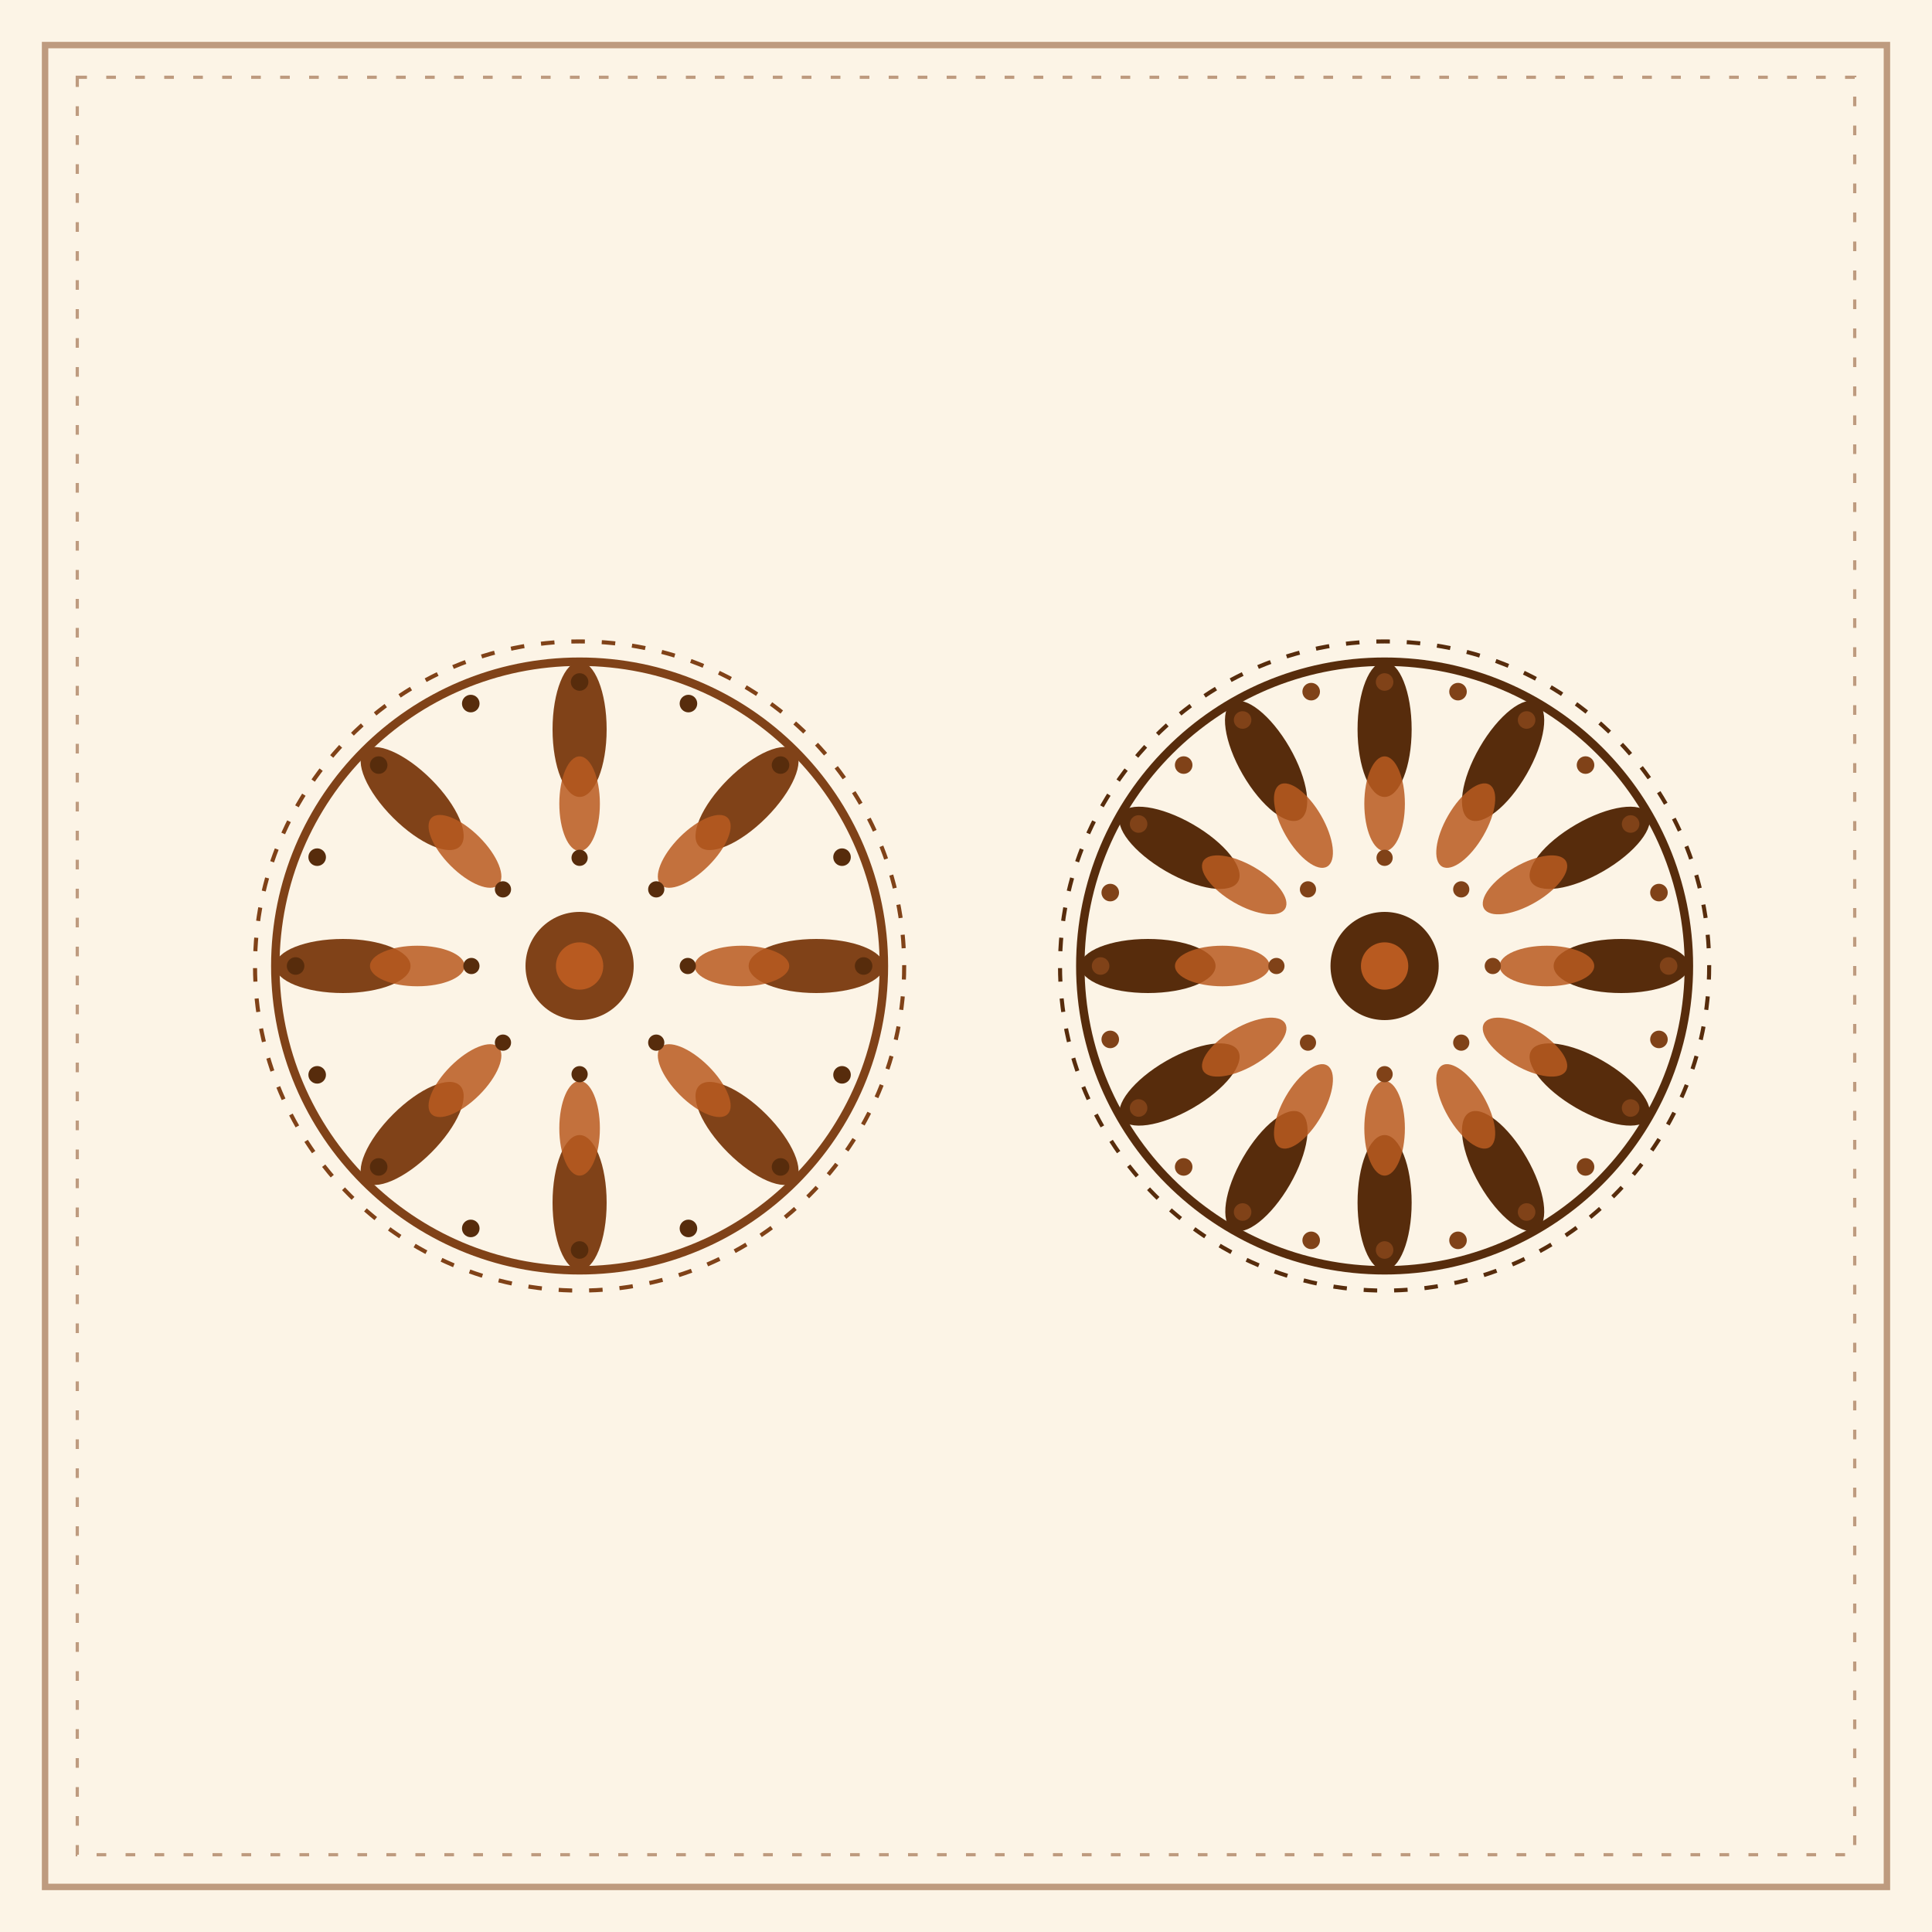
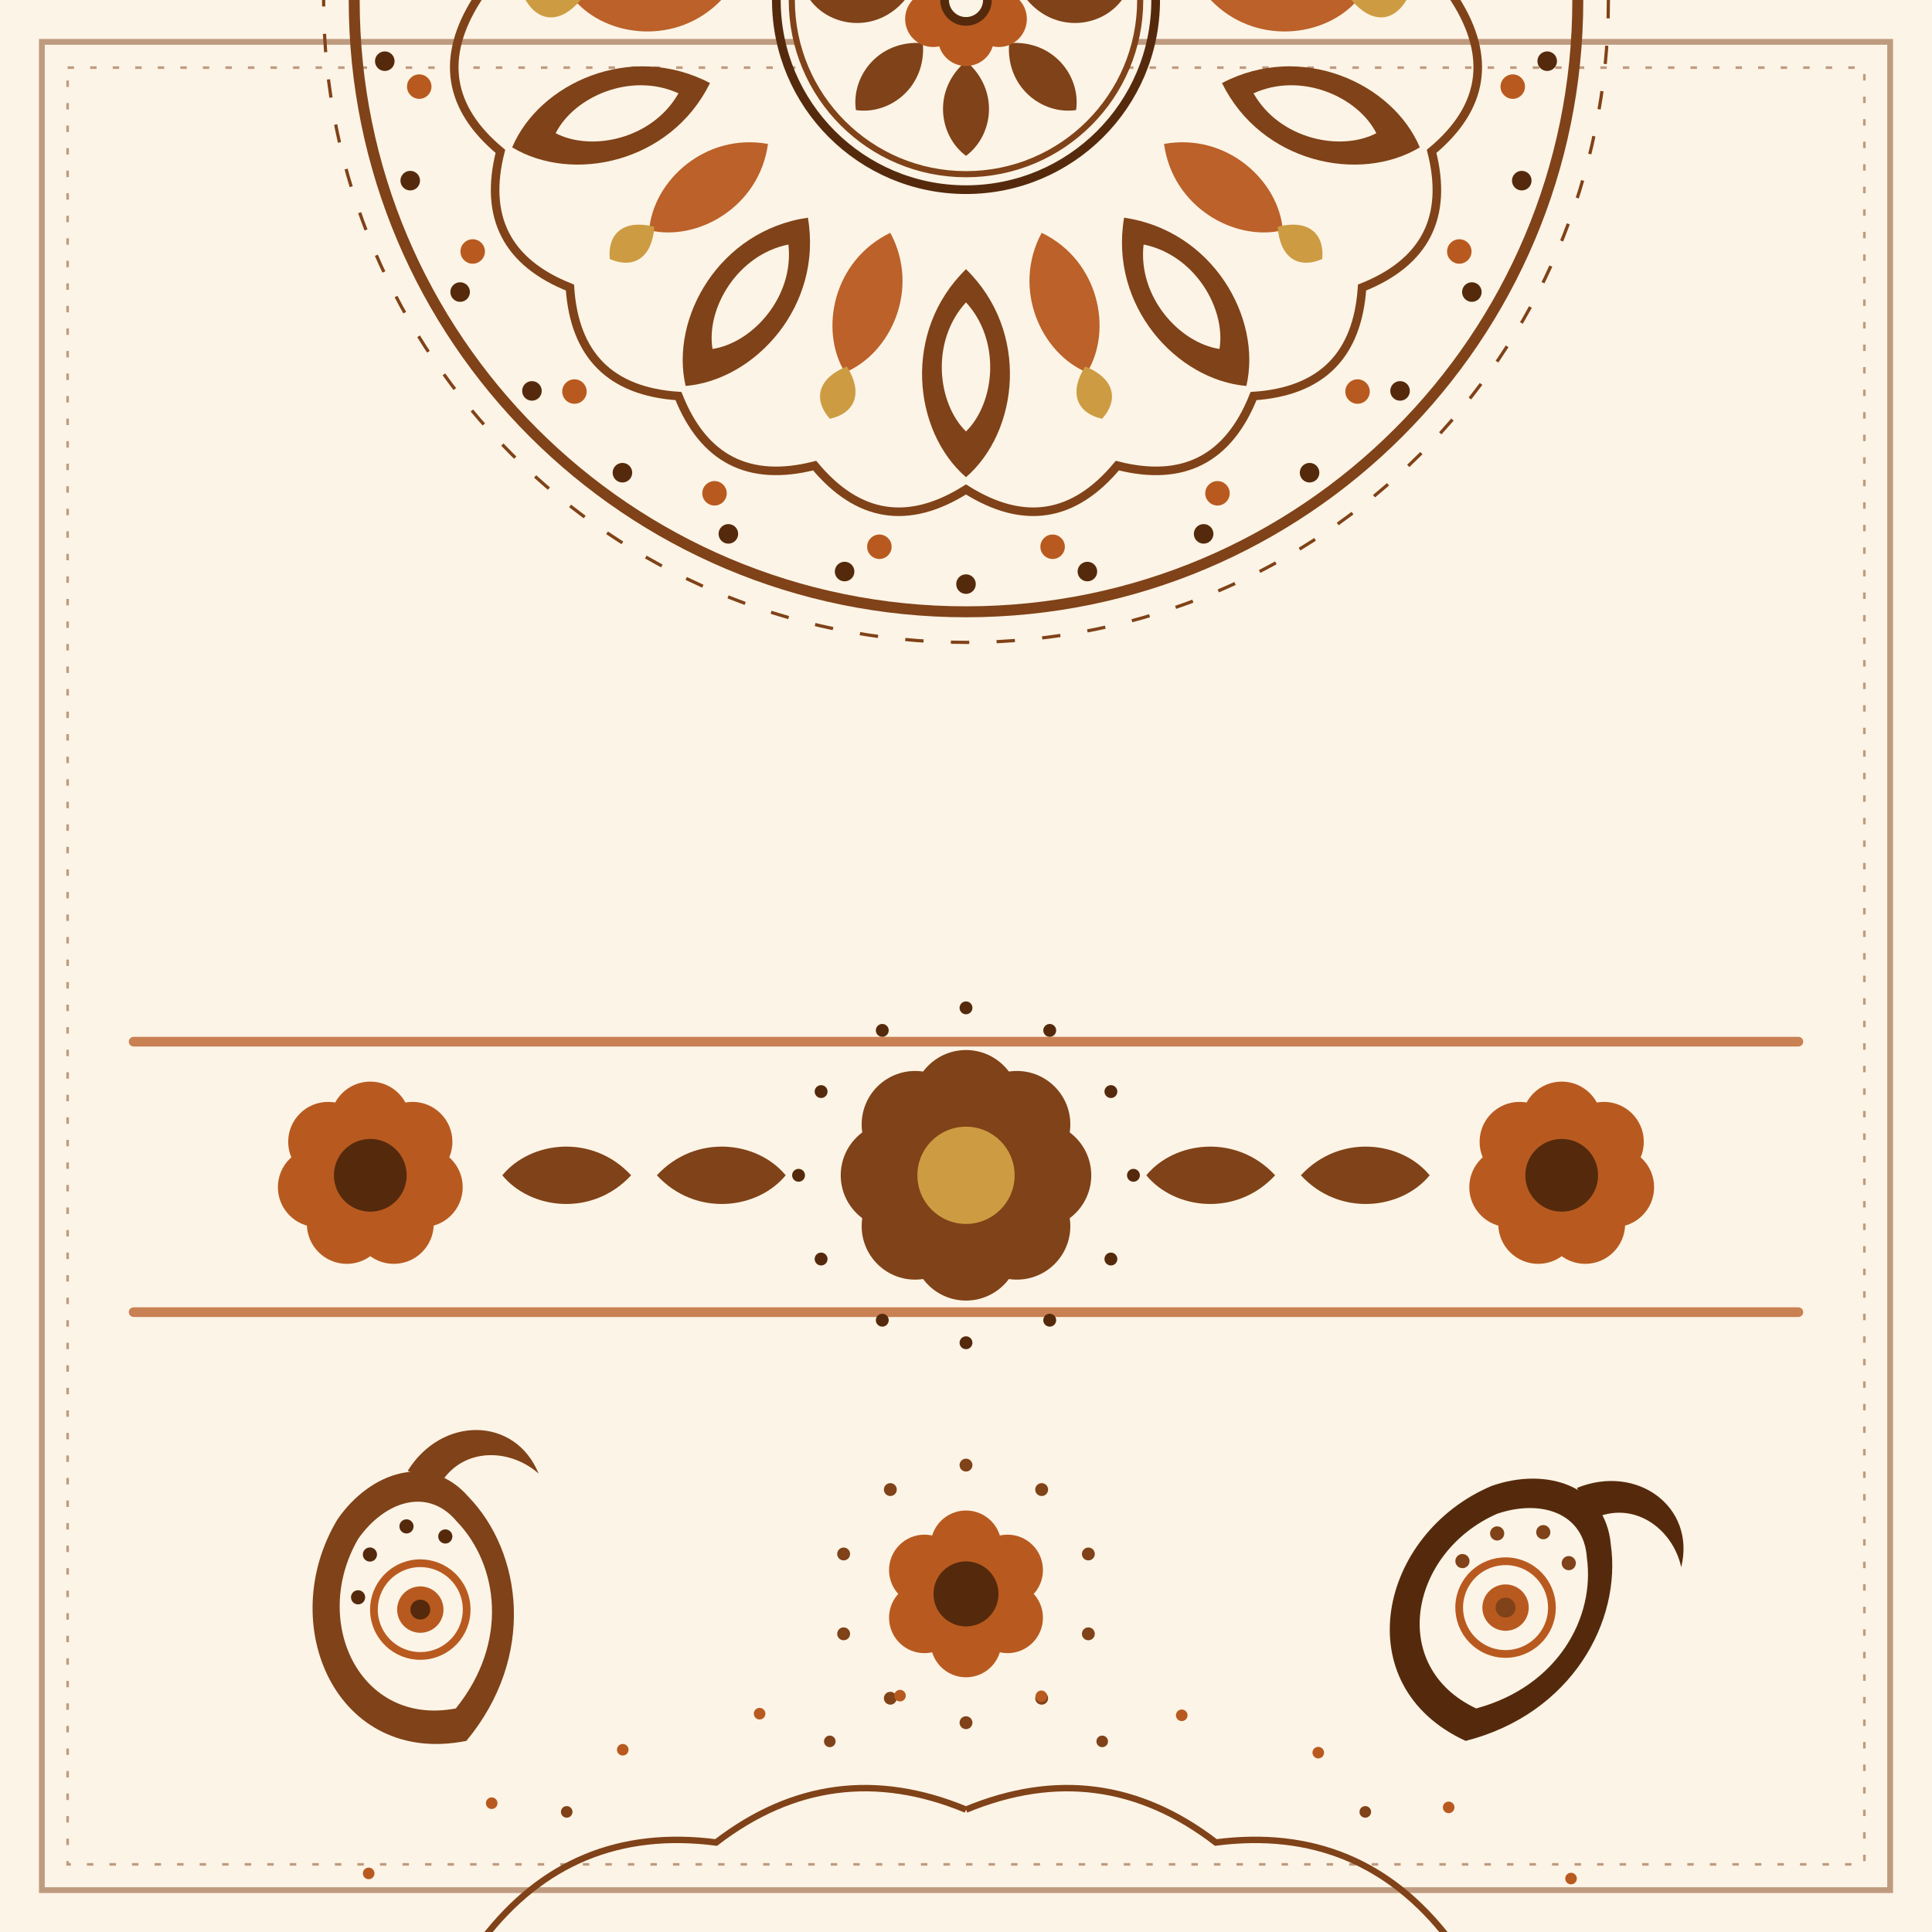
<svg xmlns="http://www.w3.org/2000/svg" viewBox="0 0 600 600">
+   <defs>
+     <radialGradient id="pglow">
+       <stop offset="0%" stop-color="#b85a20" stop-opacity="0.34" />
+       <stop offset="70%" stop-color="#b85a20" stop-opacity="0.10" />
+       <stop offset="100%" stop-color="#b85a20" stop-opacity="0" />
+     </radialGradient>
+   </defs>
  <rect width="600" height="600" fill="#fcf4e6" />
-   <rect x="14" y="14" width="572" height="572" fill="none" stroke="#804218" stroke-width="2" opacity="0.5" />
-   <rect x="24" y="24" width="552" height="552" fill="none" stroke="#804218" stroke-width="1" stroke-dasharray="3 6" opacity="0.5" />
-   <circle cx="180" cy="300" r="94.5" fill="none" stroke="#804218" stroke-width="2.625" />
-   <circle cx="180" cy="300" r="100.8" fill="none" stroke="#804218" stroke-width="1.26" stroke-dasharray="4.2 5.25" />
-   <ellipse cx="180.0" cy="226.5" rx="8.4" ry="21" fill="#804218" opacity="1" transform="rotate(0.0 180.0 226.5)" />
-   <ellipse cx="232.0" cy="248.0" rx="8.4" ry="21" fill="#804218" opacity="1" transform="rotate(45.0 232.0 248.0)" />
-   <ellipse cx="253.5" cy="300.0" rx="8.4" ry="21" fill="#804218" opacity="1" transform="rotate(90.0 253.5 300.0)" />
-   <ellipse cx="232.0" cy="352.0" rx="8.4" ry="21" fill="#804218" opacity="1" transform="rotate(135.0 232.0 352.0)" />
-   <ellipse cx="180.0" cy="373.5" rx="8.4" ry="21" fill="#804218" opacity="1" transform="rotate(180.0 180.0 373.5)" />
-   <ellipse cx="128.0" cy="352.0" rx="8.4" ry="21" fill="#804218" opacity="1" transform="rotate(225.0 128.0 352.0)" />
-   <ellipse cx="106.5" cy="300.0" rx="8.4" ry="21" fill="#804218" opacity="1" transform="rotate(270.0 106.5 300.0)" />
-   <ellipse cx="128.0" cy="248.0" rx="8.4" ry="21" fill="#804218" opacity="1" transform="rotate(315.0 128.0 248.0)" />
-   <ellipse cx="180.0" cy="249.6" rx="6.3" ry="14.7" fill="#b85a20" opacity="0.85" transform="rotate(0.0 180.0 249.6)" />
-   <ellipse cx="215.6" cy="264.4" rx="6.3" ry="14.7" fill="#b85a20" opacity="0.85" transform="rotate(45.0 215.6 264.4)" />
-   <ellipse cx="230.4" cy="300.0" rx="6.3" ry="14.7" fill="#b85a20" opacity="0.85" transform="rotate(90.0 230.4 300.0)" />
-   <ellipse cx="215.6" cy="335.6" rx="6.3" ry="14.7" fill="#b85a20" opacity="0.85" transform="rotate(135.0 215.6 335.6)" />
-   <ellipse cx="180.0" cy="350.4" rx="6.3" ry="14.7" fill="#b85a20" opacity="0.85" transform="rotate(180.0 180.0 350.4)" />
-   <ellipse cx="144.4" cy="335.6" rx="6.3" ry="14.7" fill="#b85a20" opacity="0.85" transform="rotate(225.0 144.4 335.6)" />
-   <ellipse cx="129.6" cy="300.0" rx="6.3" ry="14.7" fill="#b85a20" opacity="0.85" transform="rotate(270.0 129.6 300.0)" />
-   <ellipse cx="144.4" cy="264.4" rx="6.3" ry="14.7" fill="#b85a20" opacity="0.85" transform="rotate(315.0 144.4 264.4)" />
-   <circle cx="180.0" cy="211.8" r="2.73" fill="#572c0c" />
-   <circle cx="213.8" cy="218.5" r="2.73" fill="#572c0c" />
-   <circle cx="242.4" cy="237.6" r="2.73" fill="#572c0c" />
-   <circle cx="261.5" cy="266.2" r="2.73" fill="#572c0c" />
-   <circle cx="268.2" cy="300.0" r="2.73" fill="#572c0c" />
-   <circle cx="261.5" cy="333.8" r="2.73" fill="#572c0c" />
-   <circle cx="242.4" cy="362.4" r="2.73" fill="#572c0c" />
-   <circle cx="213.8" cy="381.5" r="2.73" fill="#572c0c" />
-   <circle cx="180.0" cy="388.2" r="2.73" fill="#572c0c" />
-   <circle cx="146.2" cy="381.5" r="2.73" fill="#572c0c" />
-   <circle cx="117.6" cy="362.4" r="2.73" fill="#572c0c" />
-   <circle cx="98.5" cy="333.8" r="2.73" fill="#572c0c" />
-   <circle cx="91.8" cy="300.0" r="2.73" fill="#572c0c" />
-   <circle cx="98.5" cy="266.2" r="2.73" fill="#572c0c" />
-   <circle cx="117.6" cy="237.6" r="2.73" fill="#572c0c" />
-   <circle cx="146.2" cy="218.5" r="2.73" fill="#572c0c" />
-   <circle cx="180.0" cy="266.4" r="2.52" fill="#572c0c" />
-   <circle cx="203.8" cy="276.2" r="2.52" fill="#572c0c" />
-   <circle cx="213.6" cy="300.0" r="2.52" fill="#572c0c" />
-   <circle cx="203.8" cy="323.8" r="2.52" fill="#572c0c" />
-   <circle cx="180.0" cy="333.6" r="2.52" fill="#572c0c" />
-   <circle cx="156.2" cy="323.8" r="2.52" fill="#572c0c" />
-   <circle cx="146.4" cy="300.0" r="2.52" fill="#572c0c" />
-   <circle cx="156.2" cy="276.2" r="2.52" fill="#572c0c" />
-   <circle cx="180" cy="300" r="16.8" fill="#804218" />
-   <circle cx="180" cy="300" r="7.35" fill="#b85a20" />
-   <circle cx="430" cy="300" r="94.5" fill="none" stroke="#572c0c" stroke-width="2.625" />
-   <circle cx="430" cy="300" r="100.8" fill="none" stroke="#572c0c" stroke-width="1.26" stroke-dasharray="4.2 5.25" />
-   <ellipse cx="430.0" cy="226.5" rx="8.4" ry="21" fill="#572c0c" opacity="1" transform="rotate(0.0 430.0 226.5)" />
-   <ellipse cx="466.8" cy="236.3" rx="8.4" ry="21" fill="#572c0c" opacity="1" transform="rotate(30.0 466.8 236.3)" />
-   <ellipse cx="493.7" cy="263.3" rx="8.4" ry="21" fill="#572c0c" opacity="1" transform="rotate(60.0 493.7 263.3)" />
-   <ellipse cx="503.5" cy="300.0" rx="8.4" ry="21" fill="#572c0c" opacity="1" transform="rotate(90.0 503.5 300.0)" />
-   <ellipse cx="493.7" cy="336.8" rx="8.4" ry="21" fill="#572c0c" opacity="1" transform="rotate(120.0 493.7 336.8)" />
-   <ellipse cx="466.8" cy="363.7" rx="8.4" ry="21" fill="#572c0c" opacity="1" transform="rotate(150.0 466.8 363.7)" />
-   <ellipse cx="430.0" cy="373.5" rx="8.4" ry="21" fill="#572c0c" opacity="1" transform="rotate(180.0 430.0 373.5)" />
-   <ellipse cx="393.3" cy="363.7" rx="8.4" ry="21" fill="#572c0c" opacity="1" transform="rotate(210.0 393.3 363.7)" />
-   <ellipse cx="366.3" cy="336.8" rx="8.4" ry="21" fill="#572c0c" opacity="1" transform="rotate(240.0 366.3 336.8)" />
-   <ellipse cx="356.5" cy="300.0" rx="8.4" ry="21" fill="#572c0c" opacity="1" transform="rotate(270.0 356.5 300.0)" />
-   <ellipse cx="366.3" cy="263.3" rx="8.4" ry="21" fill="#572c0c" opacity="1" transform="rotate(300.0 366.3 263.3)" />
-   <ellipse cx="393.2" cy="236.3" rx="8.4" ry="21" fill="#572c0c" opacity="1" transform="rotate(330.0 393.2 236.3)" />
-   <ellipse cx="430.0" cy="249.6" rx="6.3" ry="14.7" fill="#b85a20" opacity="0.85" transform="rotate(0.0 430.0 249.6)" />
-   <ellipse cx="455.2" cy="256.4" rx="6.3" ry="14.7" fill="#b85a20" opacity="0.85" transform="rotate(30.0 455.2 256.4)" />
-   <ellipse cx="473.6" cy="274.8" rx="6.3" ry="14.7" fill="#b85a20" opacity="0.85" transform="rotate(60.0 473.6 274.8)" />
-   <ellipse cx="480.4" cy="300.0" rx="6.3" ry="14.7" fill="#b85a20" opacity="0.85" transform="rotate(90.0 480.4 300.0)" />
-   <ellipse cx="473.6" cy="325.2" rx="6.3" ry="14.7" fill="#b85a20" opacity="0.85" transform="rotate(120.0 473.6 325.2)" />
-   <ellipse cx="455.2" cy="343.6" rx="6.3" ry="14.7" fill="#b85a20" opacity="0.85" transform="rotate(150.0 455.2 343.6)" />
-   <ellipse cx="430.0" cy="350.4" rx="6.3" ry="14.7" fill="#b85a20" opacity="0.85" transform="rotate(180.0 430.0 350.4)" />
-   <ellipse cx="404.8" cy="343.6" rx="6.3" ry="14.7" fill="#b85a20" opacity="0.85" transform="rotate(210.0 404.8 343.6)" />
-   <ellipse cx="386.4" cy="325.2" rx="6.3" ry="14.7" fill="#b85a20" opacity="0.85" transform="rotate(240.0 386.4 325.2)" />
-   <ellipse cx="379.6" cy="300.0" rx="6.3" ry="14.7" fill="#b85a20" opacity="0.85" transform="rotate(270.0 379.6 300.0)" />
-   <ellipse cx="386.4" cy="274.8" rx="6.3" ry="14.7" fill="#b85a20" opacity="0.85" transform="rotate(300.0 386.4 274.8)" />
-   <ellipse cx="404.8" cy="256.4" rx="6.3" ry="14.7" fill="#b85a20" opacity="0.85" transform="rotate(330.0 404.8 256.4)" />
-   <circle cx="430.0" cy="211.8" r="2.73" fill="#804218" />
-   <circle cx="452.8" cy="214.8" r="2.73" fill="#804218" />
-   <circle cx="474.1" cy="223.6" r="2.73" fill="#804218" />
-   <circle cx="492.4" cy="237.6" r="2.73" fill="#804218" />
-   <circle cx="506.4" cy="255.9" r="2.73" fill="#804218" />
-   <circle cx="515.2" cy="277.2" r="2.73" fill="#804218" />
-   <circle cx="518.2" cy="300.0" r="2.73" fill="#804218" />
-   <circle cx="515.2" cy="322.8" r="2.73" fill="#804218" />
-   <circle cx="506.4" cy="344.1" r="2.73" fill="#804218" />
-   <circle cx="492.4" cy="362.4" r="2.73" fill="#804218" />
-   <circle cx="474.1" cy="376.4" r="2.73" fill="#804218" />
-   <circle cx="452.8" cy="385.2" r="2.73" fill="#804218" />
-   <circle cx="430.0" cy="388.2" r="2.73" fill="#804218" />
-   <circle cx="407.2" cy="385.2" r="2.73" fill="#804218" />
-   <circle cx="385.9" cy="376.4" r="2.73" fill="#804218" />
-   <circle cx="367.6" cy="362.4" r="2.73" fill="#804218" />
-   <circle cx="353.6" cy="344.1" r="2.73" fill="#804218" />
-   <circle cx="344.8" cy="322.8" r="2.73" fill="#804218" />
-   <circle cx="341.8" cy="300.0" r="2.73" fill="#804218" />
-   <circle cx="344.8" cy="277.2" r="2.73" fill="#804218" />
-   <circle cx="353.6" cy="255.9" r="2.73" fill="#804218" />
-   <circle cx="367.6" cy="237.6" r="2.73" fill="#804218" />
-   <circle cx="385.9" cy="223.6" r="2.73" fill="#804218" />
-   <circle cx="407.2" cy="214.8" r="2.73" fill="#804218" />
-   <circle cx="430.0" cy="266.4" r="2.52" fill="#804218" />
-   <circle cx="453.8" cy="276.2" r="2.52" fill="#804218" />
-   <circle cx="463.6" cy="300.0" r="2.52" fill="#804218" />
-   <circle cx="453.8" cy="323.8" r="2.52" fill="#804218" />
-   <circle cx="430.0" cy="333.6" r="2.52" fill="#804218" />
-   <circle cx="406.2" cy="323.8" r="2.52" fill="#804218" />
-   <circle cx="396.4" cy="300.0" r="2.52" fill="#804218" />
-   <circle cx="406.2" cy="276.2" r="2.52" fill="#804218" />
-   <circle cx="430" cy="300" r="16.8" fill="#572c0c" />
-   <circle cx="430" cy="300" r="7.35" fill="#b85a20" />
+   <rect x="13" y="13" width="574" height="574" fill="none" stroke="#804218" stroke-width="1.8" opacity="0.5" />
+   <rect x="21" y="21" width="558" height="558" fill="none" stroke="#804218" stroke-width="0.8" stroke-dasharray="2 5" opacity="0.5" />
+   <g transform="translate(300 0)">
+     <circle cx="0" cy="0" r="190" fill="none" stroke="#804218" stroke-width="3.4" />
+     <circle cx="0" cy="0" r="199.5" fill="none" stroke="#804218" stroke-width="1" stroke-dasharray="5.7 8.5" />
+     <circle cx="0" cy="-181.4" r="3.04" fill="#552a0c" />
+     <circle cx="37.7" cy="-177.5" r="3.04" fill="#552a0c" />
+     <circle cx="73.8" cy="-165.8" r="3.04" fill="#552a0c" />
+     <circle cx="106.7" cy="-146.8" r="3.04" fill="#552a0c" />
+     <circle cx="134.8" cy="-121.4" r="3.04" fill="#552a0c" />
+     <circle cx="157.1" cy="-90.7" r="3.04" fill="#552a0c" />
+     <circle cx="172.6" cy="-56.1" r="3.04" fill="#552a0c" />
+     <circle cx="180.5" cy="-19" r="3.04" fill="#552a0c" />
+     <circle cx="180.5" cy="19" r="3.04" fill="#552a0c" />
+     <circle cx="172.6" cy="56.1" r="3.04" fill="#552a0c" />
+     <circle cx="157.1" cy="90.7" r="3.04" fill="#552a0c" />
+     <circle cx="134.8" cy="121.4" r="3.04" fill="#552a0c" />
+     <circle cx="106.7" cy="146.8" r="3.04" fill="#552a0c" />
+     <circle cx="73.8" cy="165.8" r="3.04" fill="#552a0c" />
+     <circle cx="37.7" cy="177.5" r="3.04" fill="#552a0c" />
+     <circle cx="0" cy="181.4" r="3.04" fill="#552a0c" />
+     <circle cx="-37.7" cy="177.5" r="3.04" fill="#552a0c" />
+     <circle cx="-73.8" cy="165.8" r="3.04" fill="#552a0c" />
+     <circle cx="-106.7" cy="146.8" r="3.04" fill="#552a0c" />
+     <circle cx="-134.8" cy="121.4" r="3.04" fill="#552a0c" />
+     <circle cx="-157.1" cy="90.7" r="3.04" fill="#552a0c" />
+     <circle cx="-172.6" cy="56.1" r="3.04" fill="#552a0c" />
+     <circle cx="-180.5" cy="19" r="3.04" fill="#552a0c" />
+     <circle cx="-180.5" cy="-19" r="3.04" fill="#552a0c" />
+     <circle cx="-172.6" cy="-56.1" r="3.04" fill="#552a0c" />
+     <circle cx="-157.1" cy="-90.7" r="3.04" fill="#552a0c" />
+     <circle cx="-134.8" cy="-121.4" r="3.04" fill="#552a0c" />
+     <circle cx="-106.7" cy="-146.8" r="3.04" fill="#552a0c" />
+     <circle cx="-73.8" cy="-165.8" r="3.04" fill="#552a0c" />
+     <circle cx="-37.7" cy="-177.5" r="3.04" fill="#552a0c" />
+     <path d="M0 -152 Q26.8 -168.9 47 -144.6  Q77.6 -152.4 89.3 -123  Q120.9 -120.9 123 -89.3  Q152.4 -77.6 144.6 -47  Q168.9 -26.8 152 0  Q168.9 26.8 144.6 47  Q152.4 77.6 123 89.3  Q120.9 120.9 89.3 123  Q77.6 152.4 47 144.6  Q26.8 168.9 0 152  Q-26.8 168.9 -47 144.6  Q-77.6 152.4 -89.3 123  Q-120.9 120.9 -123 89.3  Q-152.4 77.6 -144.6 47  Q-168.9 26.8 -152 0  Q-168.9 -26.8 -144.6 -47  Q-152.4 -77.6 -123 -89.3  Q-120.9 -120.9 -89.3 -123  Q-77.6 -152.4 -47 -144.6  Q-26.8 -168.9 0 -152 " fill="none" stroke="#804218" stroke-width="2.66" />
+     <circle cx="26.9" cy="-169.8" r="3.8" fill="#b85a20" />
+     <circle cx="78.1" cy="-153.2" r="3.8" fill="#b85a20" />
+     <circle cx="121.6" cy="-121.6" r="3.8" fill="#b85a20" />
+     <circle cx="153.2" cy="-78.1" r="3.8" fill="#b85a20" />
+     <circle cx="169.8" cy="-26.9" r="3.8" fill="#b85a20" />
+     <circle cx="169.8" cy="26.9" r="3.8" fill="#b85a20" />
+     <circle cx="153.2" cy="78.1" r="3.8" fill="#b85a20" />
+     <circle cx="121.6" cy="121.6" r="3.8" fill="#b85a20" />
+     <circle cx="78.1" cy="153.2" r="3.8" fill="#b85a20" />
+     <circle cx="26.9" cy="169.8" r="3.8" fill="#b85a20" />
+     <circle cx="-26.9" cy="169.8" r="3.8" fill="#b85a20" />
+     <circle cx="-78.1" cy="153.2" r="3.8" fill="#b85a20" />
+     <circle cx="-121.6" cy="121.6" r="3.8" fill="#b85a20" />
+     <circle cx="-153.2" cy="78.1" r="3.8" fill="#b85a20" />
+     <circle cx="-169.8" cy="26.9" r="3.8" fill="#b85a20" />
+     <circle cx="-169.8" cy="-26.9" r="3.8" fill="#b85a20" />
+     <circle cx="-153.2" cy="-78.1" r="3.8" fill="#b85a20" />
+     <circle cx="-121.6" cy="-121.6" r="3.8" fill="#b85a20" />
+     <circle cx="-78.1" cy="-153.2" r="3.8" fill="#b85a20" />
+     <circle cx="-26.9" cy="-169.8" r="3.8" fill="#b85a20" />
+     <g transform="translate(0 -83.6) rotate(0)">
+       <path d="M0 0 C-19.9 -19.4 -16.4 -50.4 0 -64.6 C16.4 -50.4 19.9 -19.4 0 0 Z" fill="#804218" opacity="1" />
+       <path d="M0 0 C-11 -12 -9 -31.2 0 -40.1 C9 -31.2 11 -12 0 0 Z" fill="#fcf4e6" transform="translate(0 -10.3)" />
+     </g>
+     <g transform="translate(49.1 -67.6) rotate(36)">
+       <path d="M0 0 C-19.9 -19.4 -16.4 -50.4 0 -64.6 C16.4 -50.4 19.9 -19.4 0 0 Z" fill="#804218" opacity="1" />
+       <path d="M0 0 C-11 -12 -9 -31.2 0 -40.1 C9 -31.2 11 -12 0 0 Z" fill="#fcf4e6" transform="translate(0 -10.3)" />
+     </g>
+     <g transform="translate(79.5 -25.8) rotate(72)">
+       <path d="M0 0 C-19.9 -19.4 -16.4 -50.4 0 -64.6 C16.4 -50.4 19.9 -19.4 0 0 Z" fill="#804218" opacity="1" />
+       <path d="M0 0 C-11 -12 -9 -31.2 0 -40.1 C9 -31.2 11 -12 0 0 Z" fill="#fcf4e6" transform="translate(0 -10.3)" />
+     </g>
+     <g transform="translate(79.5 25.8) rotate(108)">
+       <path d="M0 0 C-19.9 -19.4 -16.4 -50.4 0 -64.6 C16.4 -50.4 19.9 -19.4 0 0 Z" fill="#804218" opacity="1" />
+       <path d="M0 0 C-11 -12 -9 -31.2 0 -40.1 C9 -31.2 11 -12 0 0 Z" fill="#fcf4e6" transform="translate(0 -10.3)" />
+     </g>
+     <g transform="translate(49.1 67.6) rotate(144)">
+       <path d="M0 0 C-19.9 -19.4 -16.4 -50.4 0 -64.6 C16.4 -50.4 19.9 -19.4 0 0 Z" fill="#804218" opacity="1" />
+       <path d="M0 0 C-11 -12 -9 -31.2 0 -40.1 C9 -31.2 11 -12 0 0 Z" fill="#fcf4e6" transform="translate(0 -10.3)" />
+     </g>
+     <g transform="translate(0 83.6) rotate(180)">
+       <path d="M0 0 C-19.9 -19.4 -16.4 -50.4 0 -64.6 C16.4 -50.4 19.9 -19.4 0 0 Z" fill="#804218" opacity="1" />
+       <path d="M0 0 C-11 -12 -9 -31.2 0 -40.1 C9 -31.2 11 -12 0 0 Z" fill="#fcf4e6" transform="translate(0 -10.3)" />
+     </g>
+     <g transform="translate(-49.1 67.6) rotate(216)">
+       <path d="M0 0 C-19.9 -19.4 -16.4 -50.4 0 -64.6 C16.4 -50.4 19.9 -19.4 0 0 Z" fill="#804218" opacity="1" />
+       <path d="M0 0 C-11 -12 -9 -31.2 0 -40.1 C9 -31.2 11 -12 0 0 Z" fill="#fcf4e6" transform="translate(0 -10.3)" />
+     </g>
+     <g transform="translate(-79.5 25.8) rotate(252)">
+       <path d="M0 0 C-19.9 -19.4 -16.4 -50.4 0 -64.6 C16.4 -50.4 19.9 -19.4 0 0 Z" fill="#804218" opacity="1" />
+       <path d="M0 0 C-11 -12 -9 -31.2 0 -40.1 C9 -31.2 11 -12 0 0 Z" fill="#fcf4e6" transform="translate(0 -10.3)" />
+     </g>
+     <g transform="translate(-79.5 -25.8) rotate(288)">
+       <path d="M0 0 C-19.9 -19.4 -16.4 -50.4 0 -64.6 C16.4 -50.4 19.9 -19.4 0 0 Z" fill="#804218" opacity="1" />
+       <path d="M0 0 C-11 -12 -9 -31.2 0 -40.1 C9 -31.2 11 -12 0 0 Z" fill="#fcf4e6" transform="translate(0 -10.3)" />
+     </g>
+     <g transform="translate(-49.1 -67.6) rotate(324)">
+       <path d="M0 0 C-19.9 -19.4 -16.4 -50.4 0 -64.6 C16.4 -50.4 19.9 -19.4 0 0 Z" fill="#804218" opacity="1" />
+       <path d="M0 0 C-11 -12 -9 -31.2 0 -40.1 C9 -31.2 11 -12 0 0 Z" fill="#fcf4e6" transform="translate(0 -10.3)" />
+     </g>
+     <g transform="translate(23.5 -72.3) rotate(18)">
+       <path d="M0 0 C-14.3 -13.7 -11.7 -35.6 0 -45.6 C11.7 -35.6 14.3 -13.7 0 0 Z" fill="#b85a20" opacity="0.95" />
+     </g>
+     <g transform="translate(61.5 -44.7) rotate(54)">
+       <path d="M0 0 C-14.3 -13.7 -11.7 -35.6 0 -45.6 C11.7 -35.6 14.3 -13.7 0 0 Z" fill="#b85a20" opacity="0.95" />
+     </g>
+     <g transform="translate(76 0) rotate(90)">
+       <path d="M0 0 C-14.3 -13.7 -11.7 -35.6 0 -45.6 C11.7 -35.6 14.3 -13.7 0 0 Z" fill="#b85a20" opacity="0.95" />
+     </g>
+     <g transform="translate(61.5 44.7) rotate(126)">
+       <path d="M0 0 C-14.3 -13.7 -11.7 -35.6 0 -45.6 C11.7 -35.6 14.3 -13.7 0 0 Z" fill="#b85a20" opacity="0.95" />
+     </g>
+     <g transform="translate(23.5 72.3) rotate(162)">
+       <path d="M0 0 C-14.3 -13.7 -11.7 -35.6 0 -45.6 C11.7 -35.6 14.3 -13.7 0 0 Z" fill="#b85a20" opacity="0.95" />
+     </g>
+     <g transform="translate(-23.5 72.3) rotate(198)">
+       <path d="M0 0 C-14.3 -13.7 -11.7 -35.6 0 -45.6 C11.7 -35.6 14.3 -13.7 0 0 Z" fill="#b85a20" opacity="0.95" />
+     </g>
+     <g transform="translate(-61.5 44.7) rotate(234)">
+       <path d="M0 0 C-14.3 -13.7 -11.7 -35.6 0 -45.6 C11.7 -35.6 14.3 -13.7 0 0 Z" fill="#b85a20" opacity="0.95" />
+     </g>
+     <g transform="translate(-76 0) rotate(270)">
+       <path d="M0 0 C-14.3 -13.7 -11.7 -35.6 0 -45.6 C11.7 -35.6 14.3 -13.7 0 0 Z" fill="#b85a20" opacity="0.95" />
+     </g>
+     <g transform="translate(-61.5 -44.7) rotate(306)">
+       <path d="M0 0 C-14.3 -13.7 -11.7 -35.6 0 -45.6 C11.7 -35.6 14.3 -13.7 0 0 Z" fill="#b85a20" opacity="0.95" />
+     </g>
+     <g transform="translate(-23.5 -72.3) rotate(342)">
+       <path d="M0 0 C-14.3 -13.7 -11.7 -35.6 0 -45.6 C11.7 -35.6 14.3 -13.7 0 0 Z" fill="#b85a20" opacity="0.95" />
+     </g>
+     <g transform="translate(37 -113.8) rotate(18)">
+       <path d="M0 0 C-7.2 -6 -7.2 -12.8 0 -17.1 C7.2 -12.8 7.2 -6 0 0 Z" fill="#cd9c42" />
+     </g>
+     <g transform="translate(96.8 -70.4) rotate(54)">
+       <path d="M0 0 C-7.2 -6 -7.2 -12.8 0 -17.1 C7.2 -12.8 7.2 -6 0 0 Z" fill="#cd9c42" />
+     </g>
+     <g transform="translate(119.7 0) rotate(90)">
+       <path d="M0 0 C-7.2 -6 -7.2 -12.8 0 -17.1 C7.2 -12.8 7.2 -6 0 0 Z" fill="#cd9c42" />
+     </g>
+     <g transform="translate(96.8 70.4) rotate(126)">
+       <path d="M0 0 C-7.2 -6 -7.2 -12.8 0 -17.1 C7.2 -12.8 7.2 -6 0 0 Z" fill="#cd9c42" />
+     </g>
+     <g transform="translate(37 113.8) rotate(162)">
+       <path d="M0 0 C-7.2 -6 -7.2 -12.8 0 -17.1 C7.2 -12.8 7.2 -6 0 0 Z" fill="#cd9c42" />
+     </g>
+     <g transform="translate(-37 113.8) rotate(198)">
+       <path d="M0 0 C-7.2 -6 -7.2 -12.8 0 -17.1 C7.2 -12.8 7.2 -6 0 0 Z" fill="#cd9c42" />
+     </g>
+     <g transform="translate(-96.8 70.4) rotate(234)">
+       <path d="M0 0 C-7.2 -6 -7.2 -12.8 0 -17.1 C7.2 -12.8 7.2 -6 0 0 Z" fill="#cd9c42" />
+     </g>
+     <g transform="translate(-119.7 0) rotate(270)">
+       <path d="M0 0 C-7.2 -6 -7.2 -12.8 0 -17.1 C7.2 -12.8 7.2 -6 0 0 Z" fill="#cd9c42" />
+     </g>
+     <g transform="translate(-96.8 -70.4) rotate(306)">
+       <path d="M0 0 C-7.2 -6 -7.2 -12.8 0 -17.1 C7.2 -12.8 7.2 -6 0 0 Z" fill="#cd9c42" />
+     </g>
+     <g transform="translate(-37 -113.8) rotate(342)">
+       <path d="M0 0 C-7.2 -6 -7.2 -12.8 0 -17.1 C7.2 -12.8 7.2 -6 0 0 Z" fill="#cd9c42" />
+     </g>
+     <circle cx="0" cy="0" r="58.9" fill="none" stroke="#552a0c" stroke-width="2.7" />
+     <circle cx="0" cy="0" r="54.1" fill="#fcf4e6" stroke="#804218" stroke-width="1.9" />
+     <g transform="translate(0 -19) rotate(0)">
+       <path d="M0 0 C-10.4 -8.8 -8.6 -23 0 -29.4 C8.6 -23 10.4 -8.8 0 0 Z" fill="#804218" opacity="1" />
+     </g>
+     <g transform="translate(13.4 -13.4) rotate(45)">
+       <path d="M0 0 C-10.4 -8.8 -8.6 -23 0 -29.4 C8.6 -23 10.4 -8.8 0 0 Z" fill="#804218" opacity="1" />
+     </g>
+     <g transform="translate(19 0) rotate(90)">
+       <path d="M0 0 C-10.4 -8.8 -8.6 -23 0 -29.4 C8.6 -23 10.4 -8.8 0 0 Z" fill="#804218" opacity="1" />
+     </g>
+     <g transform="translate(13.4 13.4) rotate(135)">
+       <path d="M0 0 C-10.4 -8.8 -8.6 -23 0 -29.4 C8.6 -23 10.4 -8.8 0 0 Z" fill="#804218" opacity="1" />
+     </g>
+     <g transform="translate(0 19) rotate(180)">
+       <path d="M0 0 C-10.4 -8.8 -8.6 -23 0 -29.4 C8.6 -23 10.4 -8.8 0 0 Z" fill="#804218" opacity="1" />
+     </g>
+     <g transform="translate(-13.4 13.4) rotate(225)">
+       <path d="M0 0 C-10.4 -8.8 -8.6 -23 0 -29.4 C8.6 -23 10.4 -8.8 0 0 Z" fill="#804218" opacity="1" />
+     </g>
+     <g transform="translate(-19 0) rotate(270)">
+       <path d="M0 0 C-10.4 -8.8 -8.6 -23 0 -29.4 C8.6 -23 10.4 -8.8 0 0 Z" fill="#804218" opacity="1" />
+     </g>
+     <g transform="translate(-13.4 -13.4) rotate(315)">
+       <path d="M0 0 C-10.4 -8.8 -8.6 -23 0 -29.4 C8.6 -23 10.4 -8.8 0 0 Z" fill="#804218" opacity="1" />
+     </g>
+     <circle cx="0" cy="-11.8" r="8.7" fill="#b85a20" />
+     <circle cx="10.2" cy="-5.9" r="8.7" fill="#b85a20" />
+     <circle cx="10.2" cy="5.9" r="8.7" fill="#b85a20" />
+     <circle cx="0" cy="11.8" r="8.7" fill="#b85a20" />
+     <circle cx="-10.2" cy="5.9" r="8.7" fill="#b85a20" />
+     <circle cx="-10.2" cy="-5.9" r="8.7" fill="#b85a20" />
+     <circle cx="0" cy="0" r="8" fill="#552a0c" />
+     <circle cx="0" cy="0" r="5.3" fill="#fcf4e6" />
+   </g>
+   <rect x="40" y="322" width="520" height="3" rx="1.5" fill="#b85a20" opacity="0.75" />
+   <rect x="40" y="406" width="520" height="3" rx="1.5" fill="#b85a20" opacity="0.75" />
+   <circle cx="115" cy="348.3" r="12.4" fill="#b85a20" />
+   <circle cx="128.1" cy="354.6" r="12.4" fill="#b85a20" />
+   <circle cx="131.3" cy="368.7" r="12.4" fill="#b85a20" />
+   <circle cx="122.3" cy="380.1" r="12.4" fill="#b85a20" />
+   <circle cx="107.7" cy="380.1" r="12.4" fill="#b85a20" />
+   <circle cx="98.7" cy="368.7" r="12.4" fill="#b85a20" />
+   <circle cx="101.9" cy="354.6" r="12.4" fill="#b85a20" />
+   <circle cx="115" cy="365" r="11.3" fill="#552a0c" />
+   <circle cx="300" cy="342.7" r="16.6" fill="#804218" />
+   <circle cx="315.8" cy="349.2" r="16.6" fill="#804218" />
+   <circle cx="322.3" cy="365" r="16.6" fill="#804218" />
+   <circle cx="315.8" cy="380.8" r="16.6" fill="#804218" />
+   <circle cx="300" cy="387.3" r="16.6" fill="#804218" />
+   <circle cx="284.2" cy="380.8" r="16.6" fill="#804218" />
+   <circle cx="277.7" cy="365" r="16.6" fill="#804218" />
+   <circle cx="284.2" cy="349.2" r="16.6" fill="#804218" />
+   <circle cx="300" cy="365" r="15.1" fill="#cd9c42" />
+   <circle cx="485" cy="348.3" r="12.4" fill="#b85a20" />
+   <circle cx="498.1" cy="354.6" r="12.4" fill="#b85a20" />
+   <circle cx="501.3" cy="368.7" r="12.4" fill="#b85a20" />
+   <circle cx="492.3" cy="380.1" r="12.4" fill="#b85a20" />
+   <circle cx="477.7" cy="380.1" r="12.4" fill="#b85a20" />
+   <circle cx="468.7" cy="368.7" r="12.4" fill="#b85a20" />
+   <circle cx="471.9" cy="354.6" r="12.4" fill="#b85a20" />
+   <circle cx="485" cy="365" r="11.3" fill="#552a0c" />
+   <g transform="translate(196 365) rotate(-90)">
+     <path d="M0 0 C-13 -12 -10.7 -31.2 0 -40 C10.7 -31.2 13 -12 0 0 Z" fill="#804218" />
+   </g>
+   <g transform="translate(204 365) rotate(90)">
+     <path d="M0 0 C-13 -12 -10.7 -31.2 0 -40 C10.7 -31.2 13 -12 0 0 Z" fill="#804218" />
+   </g>
+   <g transform="translate(396 365) rotate(-90)">
+     <path d="M0 0 C-13 -12 -10.7 -31.2 0 -40 C10.7 -31.2 13 -12 0 0 Z" fill="#804218" />
+   </g>
+   <g transform="translate(404 365) rotate(90)">
+     <path d="M0 0 C-13 -12 -10.7 -31.2 0 -40 C10.7 -31.2 13 -12 0 0 Z" fill="#804218" />
+   </g>
+   <circle cx="300" cy="313" r="2" fill="#552a0c" />
+   <circle cx="326" cy="320" r="2" fill="#552a0c" />
+   <circle cx="345" cy="339" r="2" fill="#552a0c" />
+   <circle cx="352" cy="365" r="2" fill="#552a0c" />
+   <circle cx="345" cy="391" r="2" fill="#552a0c" />
+   <circle cx="326" cy="410" r="2" fill="#552a0c" />
+   <circle cx="300" cy="417" r="2" fill="#552a0c" />
+   <circle cx="274" cy="410" r="2" fill="#552a0c" />
+   <circle cx="255" cy="391" r="2" fill="#552a0c" />
+   <circle cx="248" cy="365" r="2" fill="#552a0c" />
+   <circle cx="255" cy="339" r="2" fill="#552a0c" />
+   <circle cx="274" cy="320" r="2" fill="#552a0c" />
+   <g transform="translate(130 495) rotate(-18)">
+     <path d="M8.6 -37.4 C24 -50.4 45.6 -43.2 47 -24 C40.8 -34.6 26.4 -39.4 16.3 -29.8 Z" fill="#804218" />
+     <path d="M0 48 C-40.8 43.2 -45.6 -4.8 -16.8 -29.8 C-2.4 -40.8 16.8 -40.8 24 -24 C34.6 -2.4 28.8 29.8 0 48 Z" fill="#804218" />
+     <path d="M0 37.4 C-30.2 33.6 -34.6 -2.4 -12.5 -22.1 C-1 -30.7 13 -30.7 18.2 -17.8 C26.4 -1 22.1 23 0 37.4 Z" fill="#fcf4e6" />
+     <circle cx="-1" cy="4.8" r="14.4" fill="none" stroke="#b85a20" stroke-width="2.4" />
+     <circle cx="-1" cy="4.8" r="7.2" fill="#b85a20" />
+     <circle cx="-1" cy="4.8" r="3.1" fill="#552a0c" />
+     <circle cx="-18.2" cy="-4.8" r="2.2" fill="#552a0c" />
+     <circle cx="-10.6" cy="-16.3" r="2.2" fill="#552a0c" />
+     <circle cx="2.9" cy="-21.1" r="2.2" fill="#552a0c" />
+     <circle cx="13.4" cy="-14.4" r="2.2" fill="#552a0c" />
+   </g>
+   <g transform="translate(470 495) rotate(18)">
+     <path d="M8.6 -37.4 C24 -50.4 45.6 -43.2 47 -24 C40.8 -34.6 26.4 -39.4 16.3 -29.8 Z" fill="#552a0c" />
+     <path d="M0 48 C-40.8 43.2 -45.6 -4.8 -16.8 -29.8 C-2.4 -40.8 16.8 -40.8 24 -24 C34.6 -2.4 28.8 29.8 0 48 Z" fill="#552a0c" />
+     <path d="M0 37.4 C-30.2 33.6 -34.6 -2.4 -12.5 -22.1 C-1 -30.7 13 -30.7 18.2 -17.8 C26.4 -1 22.1 23 0 37.4 Z" fill="#fcf4e6" />
+     <circle cx="-1" cy="4.8" r="14.4" fill="none" stroke="#b85a20" stroke-width="2.4" />
+     <circle cx="-1" cy="4.8" r="7.2" fill="#b85a20" />
+     <circle cx="-1" cy="4.8" r="3.1" fill="#804218" />
+     <circle cx="-18.2" cy="-4.8" r="2.2" fill="#804218" />
+     <circle cx="-10.6" cy="-16.3" r="2.2" fill="#804218" />
+     <circle cx="2.9" cy="-21.1" r="2.2" fill="#804218" />
+     <circle cx="13.4" cy="-14.4" r="2.2" fill="#804218" />
+   </g>
+   <circle cx="300" cy="480.1" r="11" fill="#b85a20" />
+   <circle cx="312.9" cy="487.6" r="11" fill="#b85a20" />
+   <circle cx="312.9" cy="502.4" r="11" fill="#b85a20" />
+   <circle cx="300" cy="509.9" r="11" fill="#b85a20" />
+   <circle cx="287.1" cy="502.4" r="11" fill="#b85a20" />
+   <circle cx="287.1" cy="487.6" r="11" fill="#b85a20" />
+   <circle cx="300" cy="495" r="10.1" fill="#552a0c" />
+   <circle cx="300" cy="455" r="2" fill="#804218" />
+   <circle cx="323.5" cy="462.6" r="2" fill="#804218" />
+   <circle cx="338" cy="482.6" r="2" fill="#804218" />
+   <circle cx="338" cy="507.4" r="2" fill="#804218" />
+   <circle cx="323.5" cy="527.4" r="2" fill="#804218" />
+   <circle cx="300" cy="535" r="2" fill="#804218" />
+   <circle cx="276.5" cy="527.4" r="2" fill="#804218" />
+   <circle cx="262" cy="507.4" r="2" fill="#804218" />
+   <circle cx="262" cy="482.6" r="2" fill="#804218" />
+   <circle cx="276.5" cy="462.6" r="2" fill="#804218" />
+   <path d="M300 562 Q341.8 544.7 377.6 572.2  Q422.5 566.4 450 602.2  Q494.8 608.1 512.1 649.9  Q553.9 667.2 559.8 712  Q595.6 739.5 589.8 784.4  Q617.3 820.2 600 862  Q617.3 903.8 589.8 939.6  Q595.6 984.5 559.8 1012  Q553.9 1056.8 512.1 1074.1  Q494.8 1115.9 450 1121.8  Q422.5 1157.6 377.6 1151.8  Q341.8 1179.3 300 1162  Q258.2 1179.3 222.4 1151.8  Q177.5 1157.6 150 1121.8  Q105.2 1115.9 87.9 1074.1  Q46.1 1056.8 40.2 1012  Q4.4 984.5 10.2 939.6  Q-17.3 903.8 0 862  Q-17.3 820.2 10.2 784.4  Q4.4 739.5 40.2 712  Q46.1 667.2 87.9 649.9  Q105.2 608.1 150 602.2  Q177.5 566.4 222.4 572.2  Q258.2 544.7 300 562 " fill="none" stroke="#804218" stroke-width="2" />
+   <circle cx="342.3" cy="540.8" r="1.8" fill="#804218" />
+   <circle cx="424" cy="562.7" r="1.8" fill="#804218" />
+   <circle cx="497.2" cy="605" r="1.8" fill="#804218" />
+   <circle cx="557" cy="664.8" r="1.8" fill="#804218" />
+   <circle cx="599.3" cy="738" r="1.8" fill="#804218" />
+   <circle cx="621.2" cy="819.7" r="1.8" fill="#804218" />
+   <circle cx="621.2" cy="904.3" r="1.8" fill="#804218" />
+   <circle cx="599.3" cy="986" r="1.8" fill="#804218" />
+   <circle cx="557" cy="1059.2" r="1.8" fill="#804218" />
+   <circle cx="497.2" cy="1119" r="1.8" fill="#804218" />
+   <circle cx="424" cy="1161.3" r="1.8" fill="#804218" />
+   <circle cx="342.3" cy="1183.2" r="1.8" fill="#804218" />
+   <circle cx="257.7" cy="1183.2" r="1.8" fill="#804218" />
+   <circle cx="176" cy="1161.3" r="1.8" fill="#804218" />
+   <circle cx="102.8" cy="1119" r="1.8" fill="#804218" />
+   <circle cx="43" cy="1059.2" r="1.8" fill="#804218" />
+   <circle cx="0.7" cy="986" r="1.8" fill="#804218" />
+   <circle cx="-21.2" cy="904.3" r="1.8" fill="#804218" />
+   <circle cx="-21.2" cy="819.7" r="1.8" fill="#804218" />
+   <circle cx="0.7" cy="738" r="1.8" fill="#804218" />
+   <circle cx="43" cy="664.8" r="1.8" fill="#804218" />
+   <circle cx="102.8" cy="605" r="1.8" fill="#804218" />
+   <circle cx="176" cy="562.7" r="1.8" fill="#804218" />
+   <circle cx="257.7" cy="540.8" r="1.8" fill="#804218" />
+   <circle cx="323.4" cy="526.8" r="1.8" fill="#b85a20" />
+   <circle cx="367" cy="532.7" r="1.8" fill="#b85a20" />
+   <circle cx="409.4" cy="544.3" r="1.8" fill="#b85a20" />
+   <circle cx="449.9" cy="561.3" r="1.8" fill="#b85a20" />
+   <circle cx="487.9" cy="583.4" r="1.8" fill="#b85a20" />
+   <circle cx="522.6" cy="610.4" r="1.8" fill="#b85a20" />
+   <circle cx="553.6" cy="641.6" r="1.8" fill="#b85a20" />
+   <circle cx="580.2" cy="676.5" r="1.8" fill="#b85a20" />
+   <circle cx="602" cy="714.7" r="1.8" fill="#b85a20" />
+   <circle cx="618.6" cy="755.4" r="1.8" fill="#b85a20" />
+   <circle cx="629.8" cy="797.9" r="1.8" fill="#b85a20" />
+   <circle cx="635.4" cy="841.5" r="1.8" fill="#b85a20" />
+   <circle cx="635.2" cy="885.4" r="1.8" fill="#b85a20" />
+   <circle cx="629.3" cy="929" r="1.8" fill="#b85a20" />
+   <circle cx="617.7" cy="971.4" r="1.8" fill="#b85a20" />
+   <circle cx="600.7" cy="1011.9" r="1.8" fill="#b85a20" />
+   <circle cx="578.6" cy="1049.9" r="1.8" fill="#b85a20" />
+   <circle cx="551.6" cy="1084.6" r="1.8" fill="#b85a20" />
+   <circle cx="520.4" cy="1115.6" r="1.8" fill="#b85a20" />
+   <circle cx="485.5" cy="1142.2" r="1.8" fill="#b85a20" />
+   <circle cx="447.3" cy="1164" r="1.8" fill="#b85a20" />
+   <circle cx="406.6" cy="1180.6" r="1.8" fill="#b85a20" />
+   <circle cx="364.1" cy="1191.8" r="1.8" fill="#b85a20" />
+   <circle cx="320.5" cy="1197.4" r="1.8" fill="#b85a20" />
+   <circle cx="276.6" cy="1197.2" r="1.8" fill="#b85a20" />
+   <circle cx="233" cy="1191.3" r="1.8" fill="#b85a20" />
+   <circle cx="190.6" cy="1179.7" r="1.8" fill="#b85a20" />
+   <circle cx="150.1" cy="1162.7" r="1.8" fill="#b85a20" />
+   <circle cx="112.1" cy="1140.6" r="1.8" fill="#b85a20" />
+   <circle cx="77.4" cy="1113.6" r="1.8" fill="#b85a20" />
+   <circle cx="46.4" cy="1082.4" r="1.8" fill="#b85a20" />
+   <circle cx="19.8" cy="1047.5" r="1.8" fill="#b85a20" />
+   <circle cx="-2" cy="1009.3" r="1.8" fill="#b85a20" />
+   <circle cx="-18.6" cy="968.6" r="1.8" fill="#b85a20" />
+   <circle cx="-29.8" cy="926.1" r="1.8" fill="#b85a20" />
+   <circle cx="-35.4" cy="882.5" r="1.8" fill="#b85a20" />
+   <circle cx="-35.2" cy="838.6" r="1.8" fill="#b85a20" />
+   <circle cx="-29.3" cy="795" r="1.8" fill="#b85a20" />
+   <circle cx="-17.7" cy="752.6" r="1.8" fill="#b85a20" />
+   <circle cx="-0.7" cy="712.1" r="1.8" fill="#b85a20" />
+   <circle cx="21.4" cy="674.1" r="1.8" fill="#b85a20" />
+   <circle cx="48.4" cy="639.4" r="1.8" fill="#b85a20" />
+   <circle cx="79.6" cy="608.4" r="1.8" fill="#b85a20" />
+   <circle cx="114.5" cy="581.8" r="1.8" fill="#b85a20" />
+   <circle cx="152.7" cy="560" r="1.8" fill="#b85a20" />
+   <circle cx="193.4" cy="543.4" r="1.8" fill="#b85a20" />
+   <circle cx="235.9" cy="532.2" r="1.8" fill="#b85a20" />
+   <circle cx="279.5" cy="526.6" r="1.8" fill="#b85a20" />
</svg>
